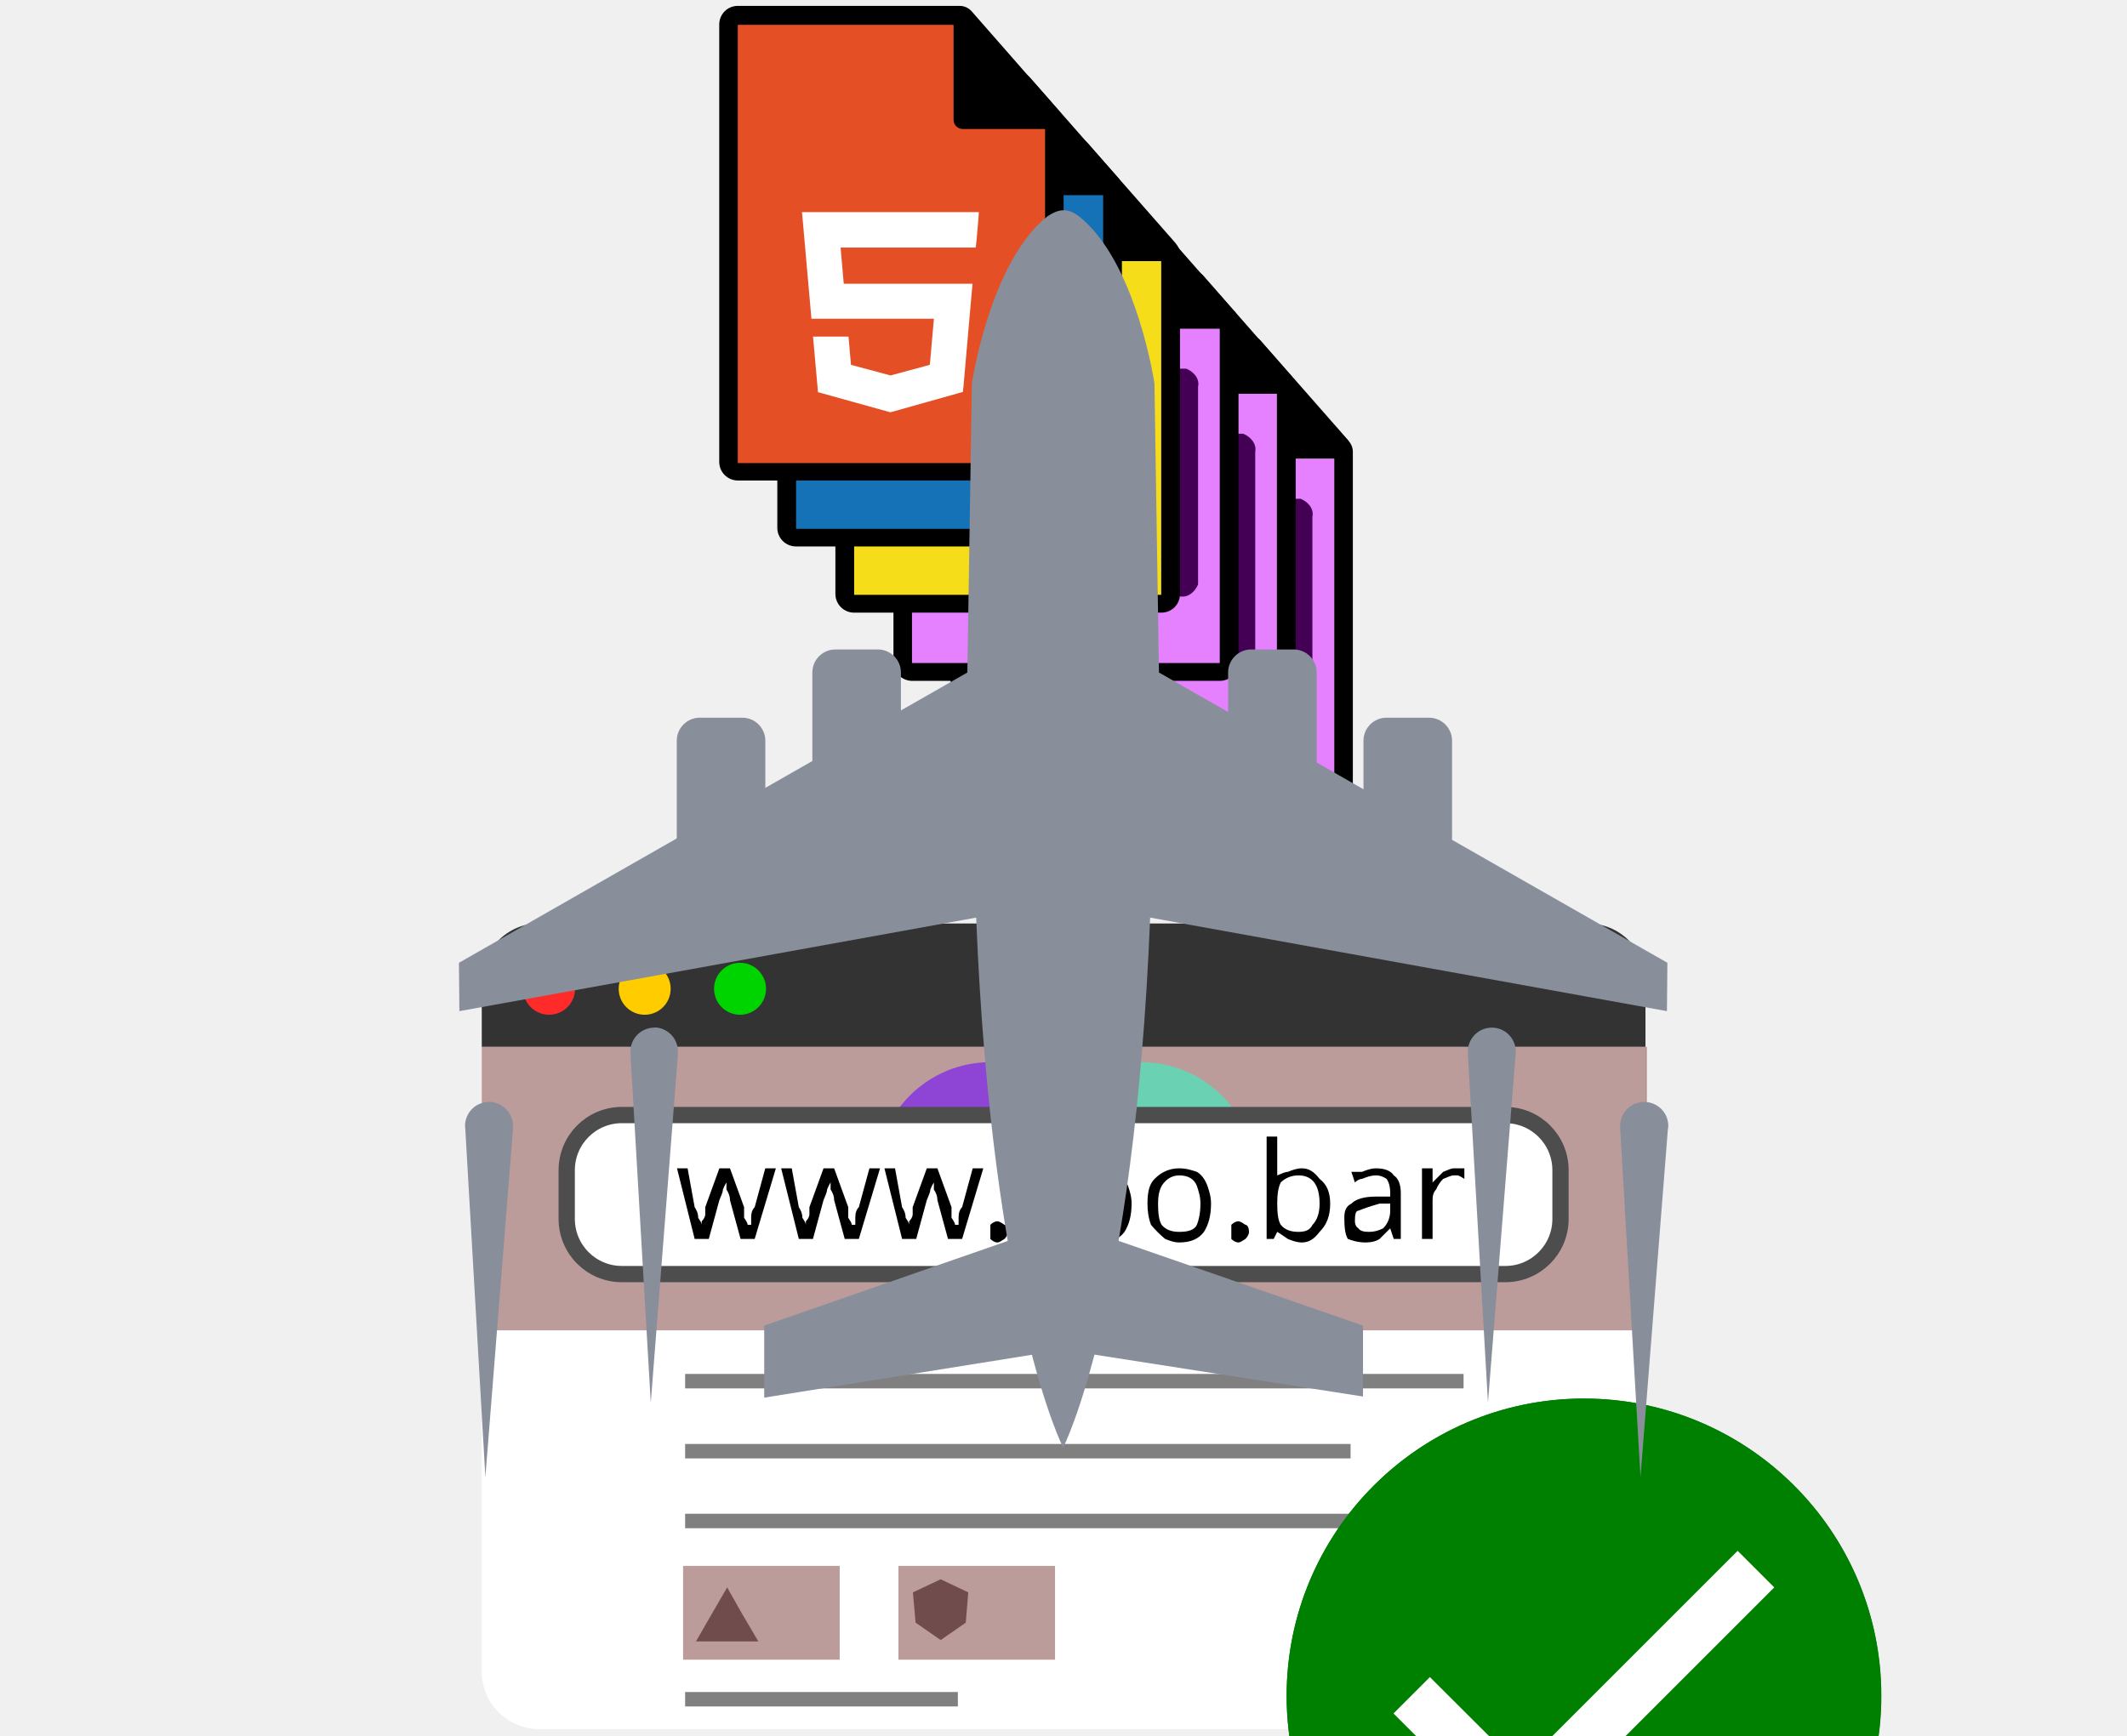
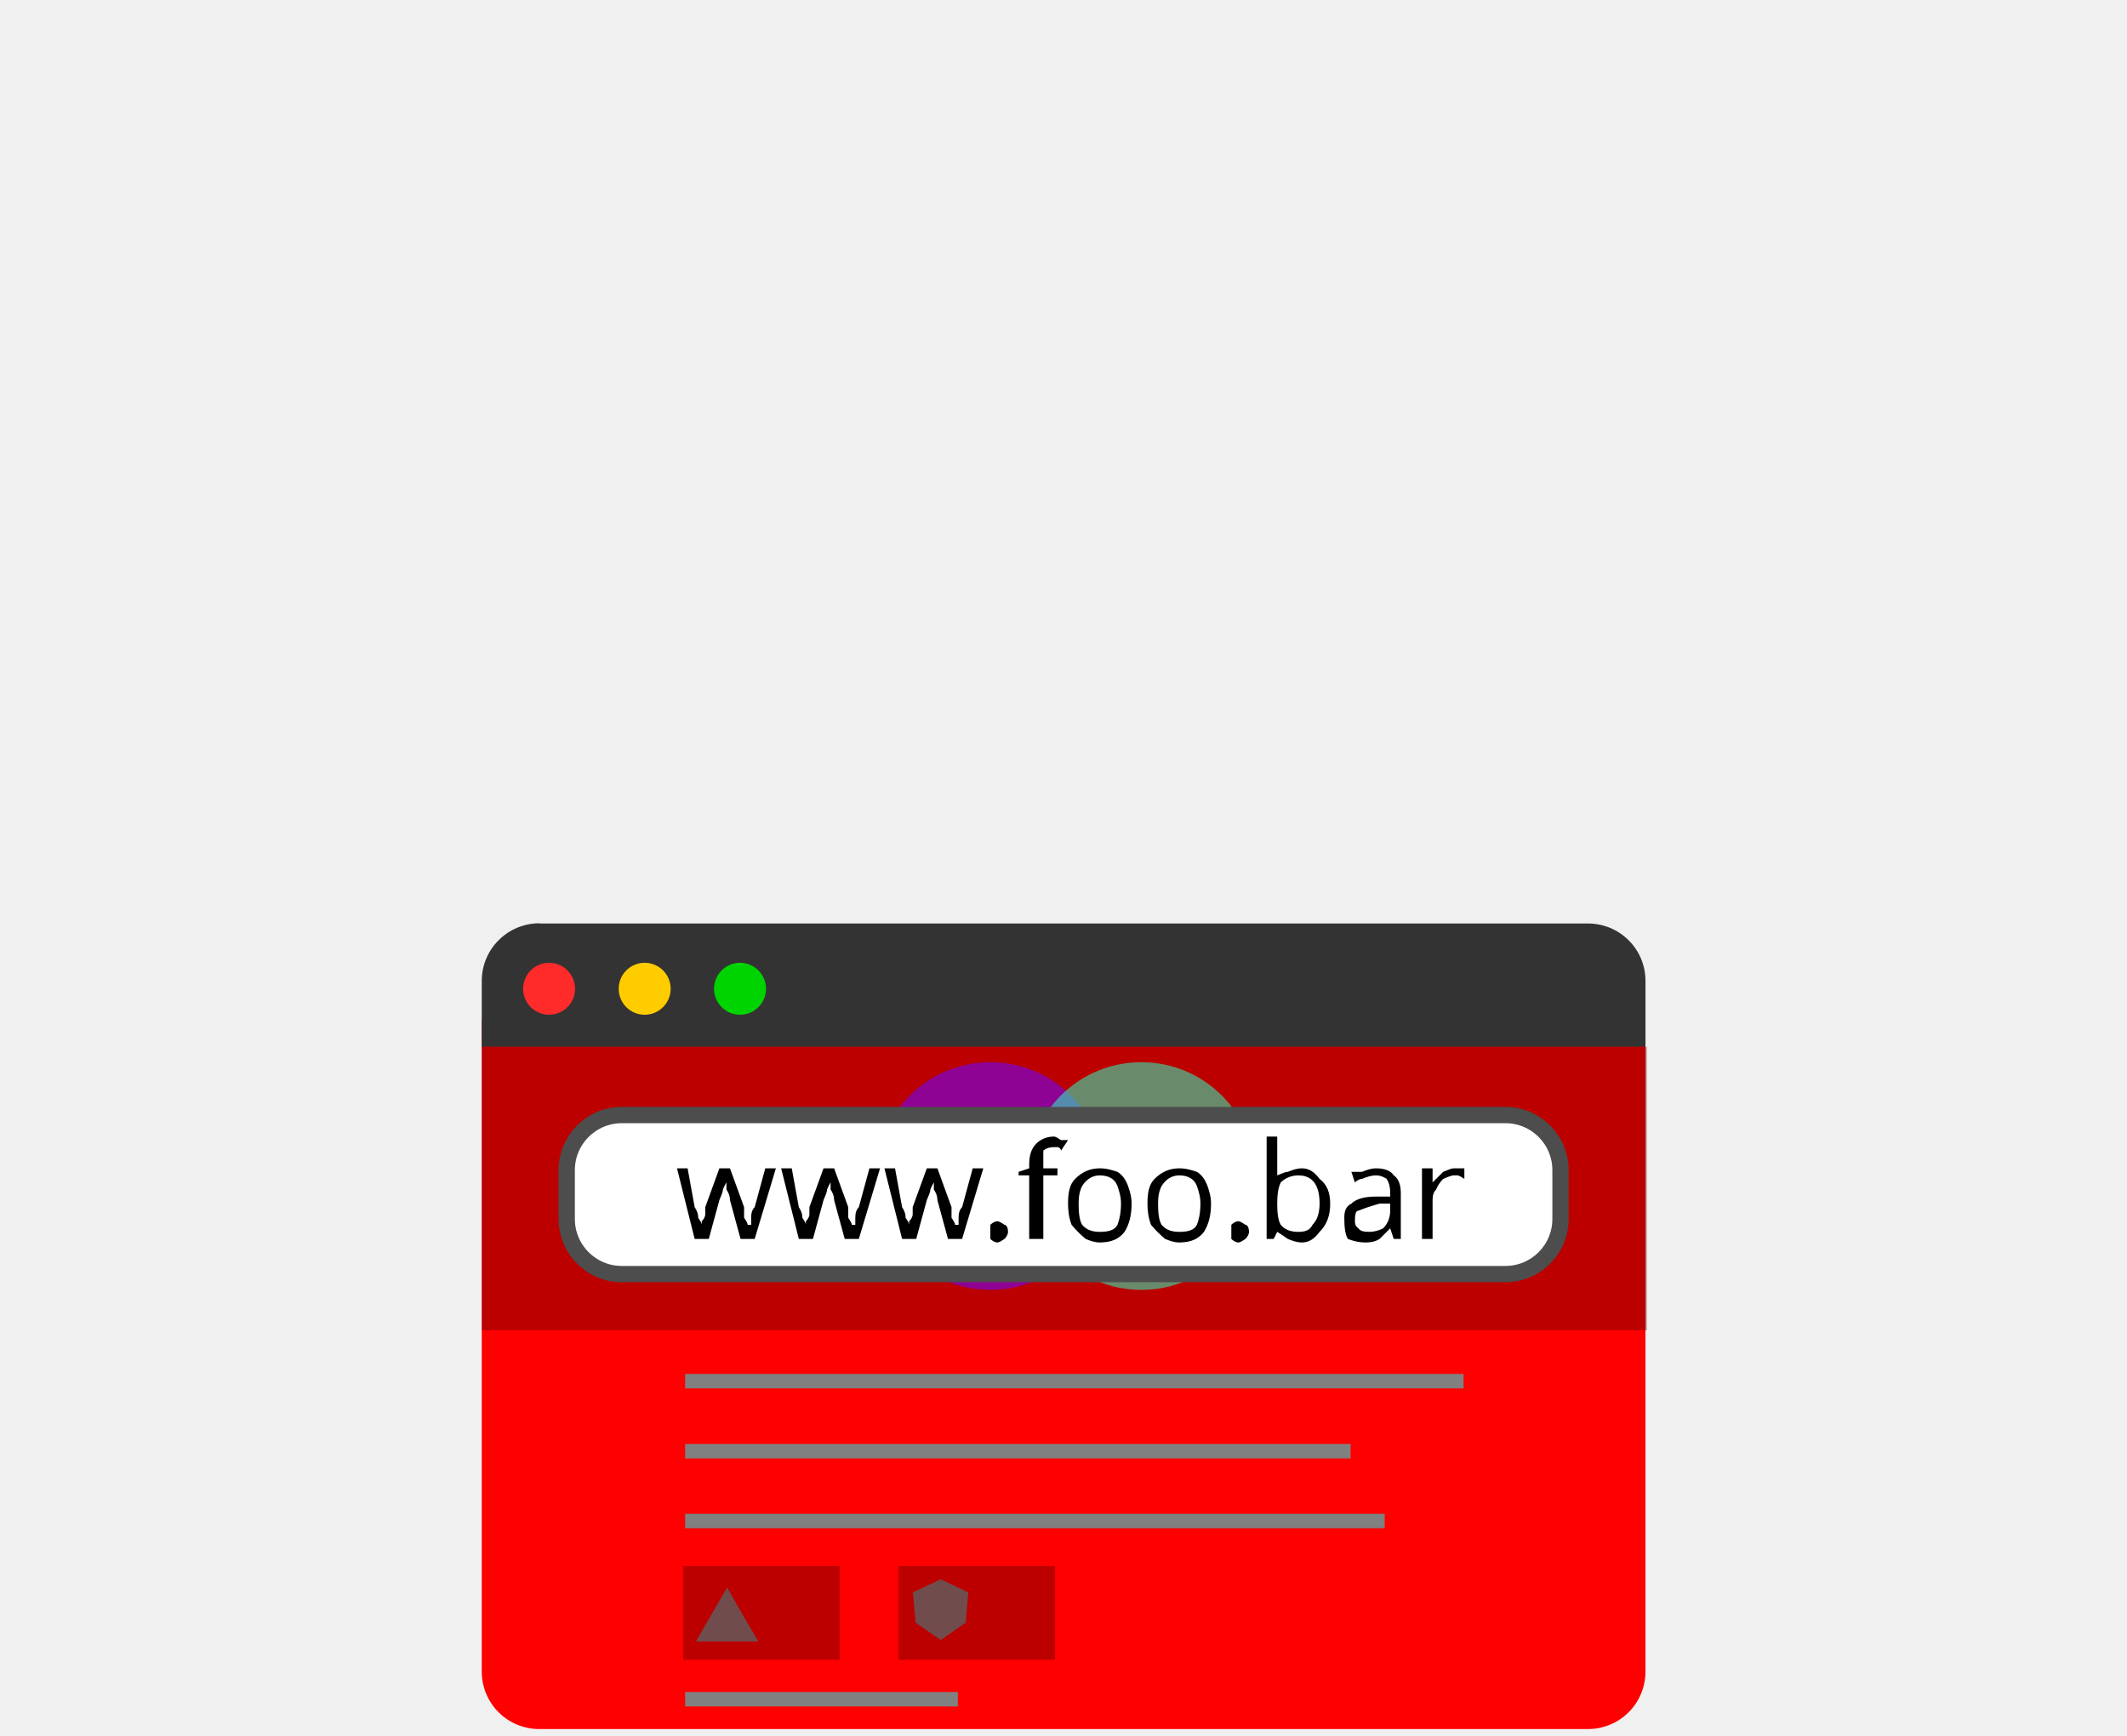
- <svg xmlns="http://www.w3.org/2000/svg" viewBox="0 0 9.413 7.684">
-   <g class="browser">
-     <path d="M2.387 4.285h4.64c.141 0 .255.113.255.255V7.4a.254.254 0 01-.255.254h-4.64a.254.254 0 01-.255-.255V4.54c0-.14.114-.255.256-.255z" fill="#fff" paint-order="markers fill stroke" />
-     <path d="M2.387 4.088h4.64c.141 0 .255.113.255.254v.292h-5.15v-.292c0-.14.114-.255.256-.255z" fill="#333" paint-order="markers fill stroke" />
-     <circle cx="2.43" cy="4.377" r=".115" fill="#ff2a2a" paint-order="markers fill stroke" />
-     <circle cx="2.853" cy="4.377" r=".115" fill="#fc0" paint-order="markers fill stroke" />
-     <circle cx="3.275" cy="4.377" r=".115" fill="#00d400" paint-order="markers fill stroke" />
-     <g class="page">
-       <path opacity=".392" fill="#500" paint-order="markers fill stroke" d="M2.132 4.634h5.156v1.255H2.132z" />
-       <path d="M3.032 6.114h3.445m-3.445.31h2.945m-2.945.309h3.096" fill="none" stroke="gray" stroke-width=".064" />
-       <path opacity=".392" fill="#500" paint-order="markers fill stroke" d="M3.023 6.932h.693v.415h-.693zm.953 0h.693v.415h-.693z" />
-       <circle cx="4.383" cy="5.206" r=".504" fill="#6d06ff" fill-opacity=".579" paint-order="markers fill stroke" />
-       <circle cx="5.051" cy="5.206" r=".504" fill="#25ffc5" fill-opacity=".546" paint-order="markers fill stroke" />
-       <path d="M3.218 7.027l.068.12.07.119H3.08l.069-.12zm.945.233l-.111-.077-.012-.134.123-.058.122.058-.011.134z" fill="#714c4c" paint-order="markers fill stroke" />
-       <path d="M3.032 7.522h1.207" fill="none" stroke="gray" stroke-width=".064" />
+ <svg xmlns="http://www.w3.org/2000/svg" viewBox="0 0 9.413 7.684" version="1.1" id="svg116">
+   <defs id="defs120" />
+   <g class="browser" id="g36">
+     <path d="M2.387 4.285h4.64c.141 0 .255.113.255.255V7.4a.254.254 0 01-.255.254h-4.64a.254.254 0 01-.255-.255V4.54c0-.14.114-.255.256-.255z" fill="#fff" paint-order="markers fill stroke" id="path2" style="fill:#ff0000" />
+     <path d="M2.387 4.088h4.64c.141 0 .255.113.255.254v.292h-5.15v-.292c0-.14.114-.255.256-.255z" fill="#333" paint-order="markers fill stroke" id="path4" />
+     <circle cx="2.43" cy="4.377" r=".115" fill="#ff2a2a" paint-order="markers fill stroke" id="circle6" />
+     <circle cx="2.853" cy="4.377" r=".115" fill="#fc0" paint-order="markers fill stroke" id="circle8" />
+     <circle cx="3.275" cy="4.377" r=".115" fill="#00d400" paint-order="markers fill stroke" id="circle10" />
+     <g class="page" id="g26">
+       <path opacity=".392" fill="#500" paint-order="markers fill stroke" d="M2.132 4.634h5.156v1.255H2.132z" id="path12" />
+       <path d="M3.032 6.114h3.445m-3.445.31h2.945m-2.945.309h3.096" fill="none" stroke="gray" stroke-width=".064" id="path14" />
+       <path opacity=".392" fill="#500" paint-order="markers fill stroke" d="M3.023 6.932h.693v.415h-.693zm.953 0h.693v.415h-.693z" id="path16" />
+       <circle cx="4.383" cy="5.206" r=".504" fill="#6d06ff" fill-opacity=".579" paint-order="markers fill stroke" id="circle18" />
+       <circle cx="5.051" cy="5.206" r=".504" fill="#25ffc5" fill-opacity=".546" paint-order="markers fill stroke" id="circle20" />
+       <path d="M3.218 7.027l.068.12.07.119H3.08l.069-.12zm.945.233l-.111-.077-.012-.134.123-.058.122.058-.011.134z" fill="#714c4c" paint-order="markers fill stroke" id="path22" />
+       <path d="M3.032 7.522h1.207" fill="none" stroke="gray" stroke-width=".064" id="path24" />
    </g>
-     <g class="url-bar">
-       <rect width="4.398" height=".704" x="2.508" y="4.936" ry=".244" fill="#fff" stroke="#4d4d4d" stroke-width=".072" stroke-linecap="round" stroke-linejoin="round" stroke-dashoffset="16.97" paint-order="markers fill stroke" />
-       <text style="line-height:1.25;-inkscape-font-specification:'Ubuntu, Normal';font-variant-ligatures:normal;font-variant-caps:normal;font-variant-numeric:normal;font-variant-east-asian:normal" x="2.981" y="5.483" font-weight="400" font-size=".585" font-family="Ubuntu" letter-spacing="0" word-spacing="0" stroke-width=".243">
-         <tspan x="2.981" y="5.483" style="-inkscape-font-specification:'Ubuntu, Normal';font-variant-ligatures:normal;font-variant-caps:normal;font-variant-numeric:normal;font-variant-east-asian:normal">www.foo.bar</tspan>
+     <g class="url-bar" id="g34">
+       <rect width="4.398" height=".704" x="2.508" y="4.936" ry=".244" fill="#fff" stroke="#4d4d4d" stroke-width=".072" stroke-linecap="round" stroke-linejoin="round" stroke-dashoffset="16.97" paint-order="markers fill stroke" id="rect28" />
+       <text style="line-height:1.25;-inkscape-font-specification:'Ubuntu, Normal';font-variant-ligatures:normal;font-variant-caps:normal;font-variant-numeric:normal;font-variant-east-asian:normal" x="2.981" y="5.483" font-weight="400" font-size=".585" font-family="Ubuntu" letter-spacing="0" word-spacing="0" stroke-width=".243" id="text32">
+         <tspan x="2.981" y="5.483" style="-inkscape-font-specification:'Ubuntu, Normal';font-variant-ligatures:normal;font-variant-caps:normal;font-variant-numeric:normal;font-variant-east-asian:normal" id="tspan30">www.foo.bar</tspan>
      </text>
    </g>
  </g>
-   <g class="file-img-2">
-     <path d="M5.97 1.953l-.39-.444a.071.071 0 00-.054-.024h-.983a.083.083 0 00-.083.082v1.94a.083.083 0 00.083.082h1.362a.083.083 0 00.082-.082V2a.071.071 0 00-.018-.047z" />
-     <path d="M4.543 3.51V1.567h.956v.423c0 .022.018.04.041.04h.365v1.48z" fill="#e580ff" />
-     <path d="M4.686 3.214c-.034-.01-.06-.044-.054-.08V2.26c.013-.032.044-.06.08-.052h1.044c.032.013.06.044.052.08v.875c-.013.032-.044.06-.08.052-.348 0-.695.002-1.042 0zm.204-.419c.056-.065.109-.135.168-.198.057-.04.098.035.134.068.041.038.072.093.124.115.051-.007.078-.083.134-.065.095.094.183.194.274.291 0-.224.003-.448-.001-.672.003-.048-.052-.043-.052-.043-.278 0-.628-.003-.906.001-.07-.012-.045.075-.05.117v.597l.175-.21zm.594-.172c-.082-.019-.123-.125-.073-.193.043-.069.153-.074.201-.008.057.063.023.173-.057.198a.12.12 0 01-.072.003z" fill="#405" />
-   </g>
-   <g class="file-img-1">
-     <path d="M5.716 1.666l-.39-.445a.071.071 0 00-.053-.024h-.984a.083.083 0 00-.082.083v1.939a.083.083 0 00.082.082h1.362a.083.083 0 00.083-.082V1.713a.071.071 0 00-.018-.047z" />
-     <path d="M4.29 3.222V1.28h.955v.422c0 .023.019.041.042.041h.364v1.48z" fill="#e580ff" />
-     <path d="M4.433 2.926c-.035-.01-.061-.043-.055-.079v-.875c.014-.032.045-.059.08-.052h1.044c.032.013.06.044.053.08v.875c-.013.032-.045.06-.08.053-.348 0-.695.002-1.042-.002zm.203-.418c.057-.066.11-.136.168-.199.057-.04.098.035.134.068.041.038.072.093.125.115.05-.007.077-.083.133-.064.095.093.183.193.274.29 0-.224.003-.448 0-.672.003-.048-.053-.043-.053-.043-.278 0-.627-.003-.905.002-.071-.013-.046.074-.05.116v.598l.174-.211zm.594-.173c-.081-.018-.123-.125-.073-.192.044-.07.153-.075.202-.009.057.063.022.173-.057.198a.12.12 0 01-.072.003z" fill="#405" />
-   </g>
-   <g class="file-img-0">
-     <path d="M5.462 1.378l-.39-.444A.071.071 0 005.02.909h-.983a.083.083 0 00-.083.083v1.94a.083.083 0 00.083.082h1.362a.083.083 0 00.082-.083V1.425a.071.071 0 00-.018-.047z" />
-     <path d="M4.036 2.935V.992h.956v.422c0 .023.018.041.041.041h.365v1.48z" fill="#e580ff" />
-     <path d="M4.179 2.639c-.034-.01-.06-.044-.054-.08v-.874c.013-.032.044-.06.08-.053H5.25c.032.013.06.044.052.08v.875c-.013.032-.044.06-.08.053-.348 0-.695.002-1.042-.001zm.204-.419c.056-.066.109-.135.168-.198.057-.04.098.034.134.067.041.038.072.093.124.116.051-.008.078-.084.134-.065.095.094.183.193.274.29 0-.223.003-.448-.001-.672.003-.048-.052-.043-.052-.043-.278 0-.628-.002-.906.002-.07-.012-.045.075-.05.117v.597l.175-.211zm.594-.172c-.082-.02-.123-.126-.073-.193.043-.07.153-.074.201-.009.057.064.023.174-.057.198a.12.12 0 01-.072.004z" fill="#405" />
-   </g>
-   <g class="file-js">
-     <path d="M5.204 1.078L4.815.635a.071.071 0 00-.053-.024H3.78a.082.082 0 00-.083.082V2.63a.083.083 0 00.083.082h1.36a.082.082 0 00.082-.083V1.126a.071.071 0 00-.018-.047z" />
-     <path d="M3.78 2.633V.693h.954v.422c0 .022.019.041.042.041h.363v1.477z" fill="#f5de19" />
-     <path d="M4.515 2.1a.169.169 0 00.153.093c.064 0 .105-.032.105-.076 0-.053-.042-.072-.113-.103l-.039-.017c-.111-.047-.185-.107-.185-.233 0-.116.088-.205.227-.205a.229.229 0 01.22.124l-.121.078a.105.105 0 00-.1-.067.067.067 0 00-.074.067c0 .046.029.065.095.094l.04.016c.13.057.205.115.205.244 0 .14-.11.216-.256.216a.298.298 0 01-.283-.159zm-.548.012c.025.043.047.08.1.08.051 0 .083-.02.083-.097v-.527h.155v.529c0 .16-.094.233-.231.233a.24.24 0 01-.233-.141z" />
-   </g>
-   <g class="file-css">
-     <path d="M4.947.786L4.558.343A.071.071 0 004.505.32h-.982A.082.082 0 003.44.4v1.937c0 .045.037.082.083.082h1.359a.083.083 0 00.083-.082V.833a.071.071 0 00-.018-.047z" />
-     <path d="M3.523 2.341V.401h.954v.422c0 .023.018.041.041.041h.364v1.477z" fill="#1572b6" />
-     <path d="M3.81 1.086l.004.045.007.084.003.037h.635l-.015.17h-.417l.004.044.008.084.003.038h.387l-.02.215-.184.05-.185-.05-.012-.133h-.166l.023.26.34.095.34-.094.002-.028.028-.315.041-.457.004-.045h-.416z" fill="#fff" />
-   </g>
-   <g class="file-html">
-     <path d="M4.69.495L4.3.05a.071.071 0 00-.053-.024h-.982a.082.082 0 00-.082.082v1.937c0 .045.037.082.082.082h1.36a.083.083 0 00.082-.082V.54A.071.071 0 004.69.495z" />
-     <path d="M3.265 2.05V.11h.955V.53c0 .023.018.041.041.041h.364V2.05z" fill="#e44f26" />
-     <path d="M3.549.939l.004.042.038.43h.542l-.018.204-.174.047-.175-.047-.011-.125h-.157l.022.246.32.089h.001l.32-.09.003-.026.036-.411.004-.042h-.57l-.014-.16h.598l.004-.036.007-.08.003-.041h-.391z" fill="#fff" />
-   </g>
-   <g class="percent">
-     <circle transform="rotate(-90)" cx="-7.507" cy="7.01" r="1.179" fill="#afe9af" paint-order="markers fill stroke" />
-     <circle transform="rotate(-90)" r="1.179" cy="7.01" cx="-7.507" class="percent-progress-bar" fill="none" stroke="green" stroke-width=".274" stroke-linecap="round" stroke-linejoin="round" stroke-dashoffset="16.97" paint-order="markers fill stroke" />
-     <path d="M6.209 7.775h.154v-.53l-.168.033v-.085l.167-.034h.094v.616h.154v.08h-.401zm.792-.554q-.073 0-.11.072-.036.071-.036.214 0 .144.037.215.036.071.11.071.072 0 .108-.07.037-.072.037-.216 0-.143-.036-.214Q7.074 7.22 7 7.22zm0-.075q.117 0 .179.093.061.092.061.268 0 .176-.061.269-.062.092-.179.092-.117 0-.179-.092-.061-.093-.061-.269 0-.176.061-.268.062-.093.18-.093zm.607.075q-.072 0-.109.072-.036.071-.036.214 0 .144.036.215.037.071.11.071.073 0 .109-.07.037-.072.037-.216 0-.143-.037-.214-.036-.072-.11-.072zm0-.075q.117 0 .179.093.062.092.062.268 0 .176-.062.269-.061.092-.179.092-.116 0-.178-.092-.062-.093-.062-.269 0-.176.062-.268.062-.093.178-.093z" aria-label="100" fill="green" />
-   </g>
-   <g class="percent">
-     <path d="M6.999 6.36a1.147 1.147 0 10.01 0z" fill="#fff" />
-     <path fill="green" d="M6.997 6.191a1.316 1.316 0 00-1.303 1.316 1.316 1.316 0 001.315 1.316 1.316 1.316 0 001.316-1.316A1.316 1.316 0 007.01 6.191a1.316 1.316 0 00-.012 0zm.693.674l.162.162-.96.96-.162.162c-.054-.053-.11-.108-.161-.162l-.402-.402.161-.161.402.401z" />
-   </g>
-   <g class="airplane" fill="#888f9b">
-     <path d="M4.705 6.408s.315-.613.385-2.346l2.287.414.002-.214-2.25-1.285-.02-1.28s-.08-.539-.335-.74c-.05-.037-.087-.033-.138 0-.255.201-.335.74-.335.74l-.02 1.28-2.25 1.285.002.214 2.287-.414c.07 1.733.385 2.346.385 2.346" />
-     <path d="M6.032 6.182v-.314l-1.327-.46-1.323.46v.319l1.323-.212z" />
-     <rect width=".392" height=".635" x="5.435" y="2.875" ry=".102" />
-     <rect width=".392" height=".635" x="6.034" y="3.177" ry=".102" />
-     <rect width=".392" height=".635" x="-3.987" y="2.875" ry=".102" transform="scale(-1 1)" />
-     <rect width=".392" height=".635" x="-3.387" y="3.177" ry=".102" transform="scale(-1 1)" />
-     <path d="M2.896 4.549a.106.106 0 00-.106.106.106.106 0 000 .01L2.88 6.21 3 4.67a.106.106 0 000-.016.106.106 0 00-.105-.106zM2.165 4.878a.106.106 0 00-.107.107.106.106 0 00.001.01l.089 1.543.122-1.537a.106.106 0 000-.016.106.106 0 00-.105-.107zM6.602 4.549a.106.106 0 00-.106.106.106.106 0 000 .01l.089 1.544.122-1.538a.106.106 0 00.001-.016.106.106 0 00-.106-.106zM7.276 4.878a.106.106 0 00-.106.107.106.106 0 000 .01l.09 1.543.121-1.537a.106.106 0 00.002-.016.106.106 0 00-.107-.107z" />
-   </g>
</svg>
